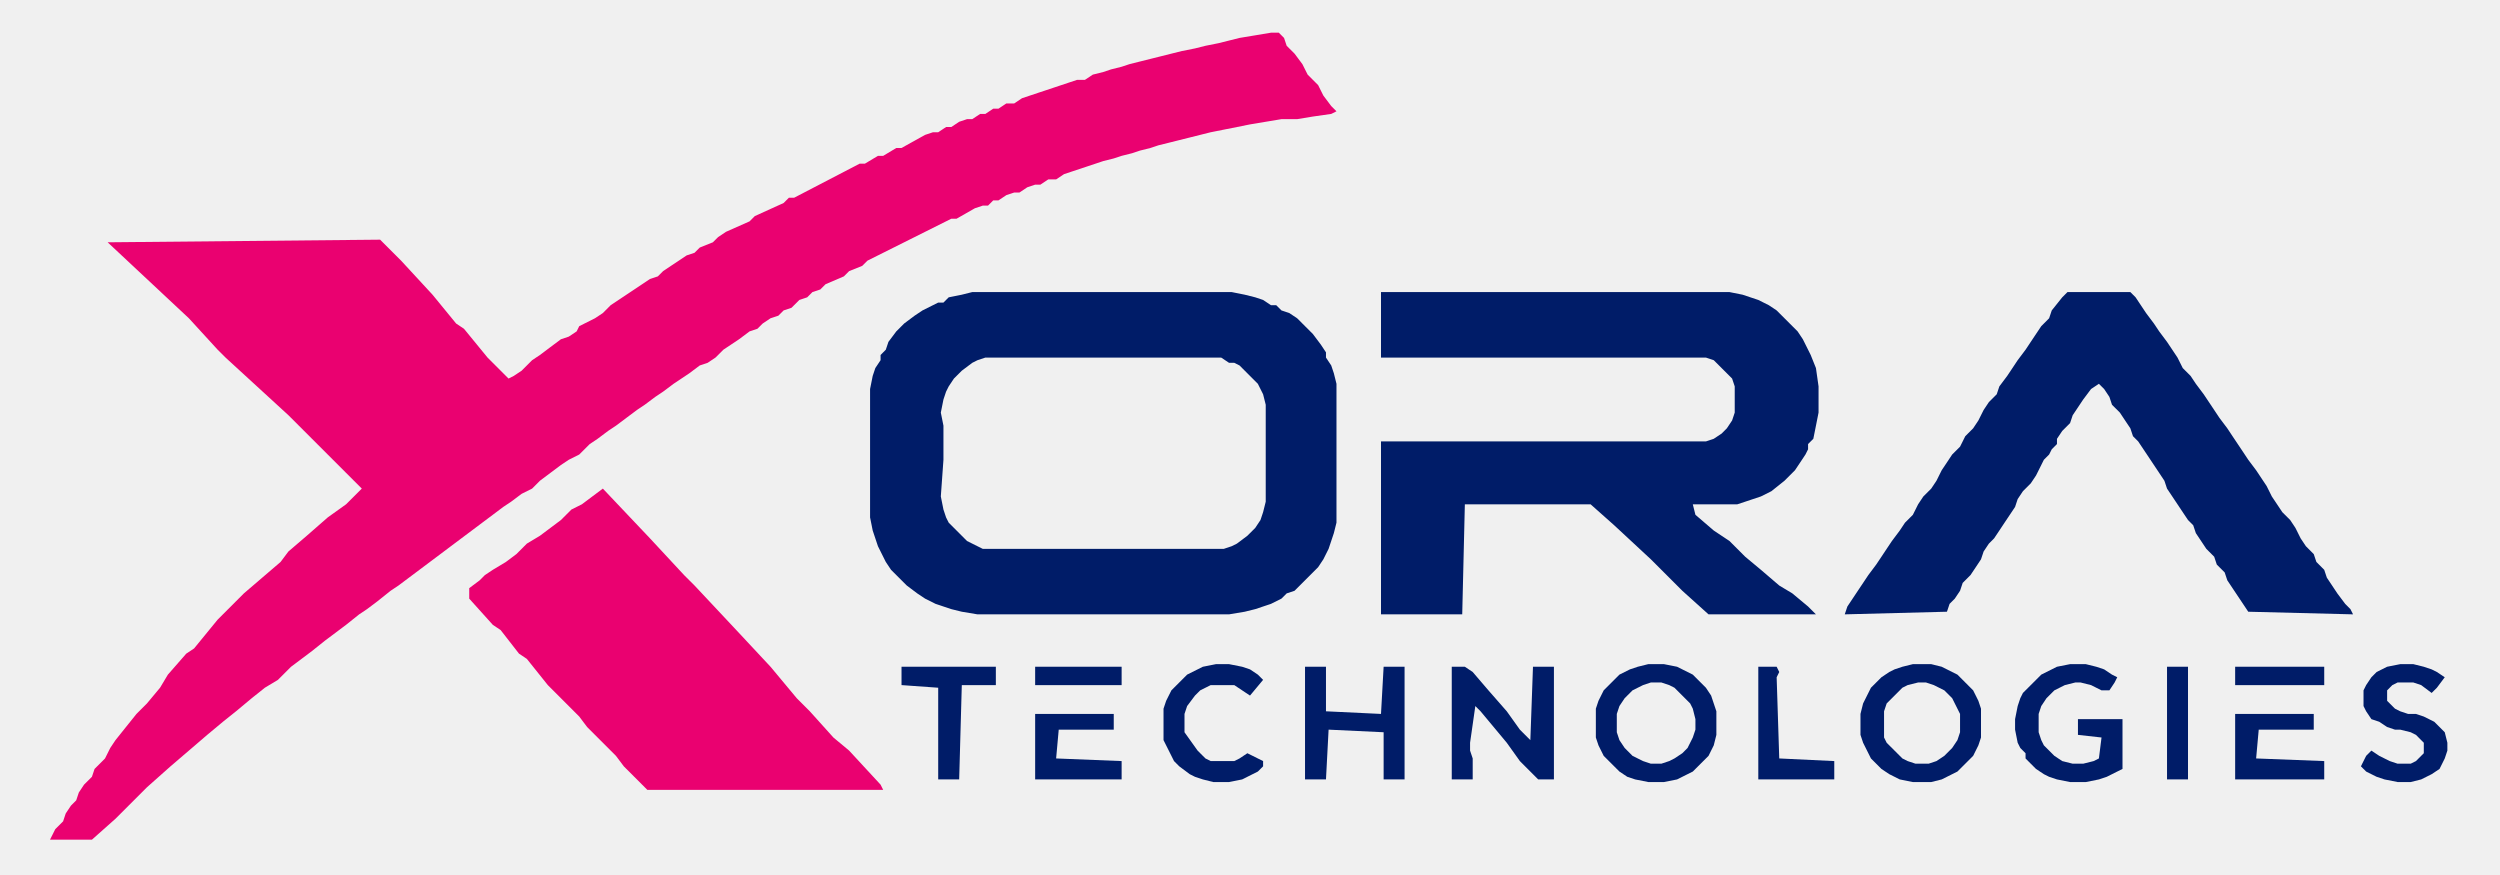
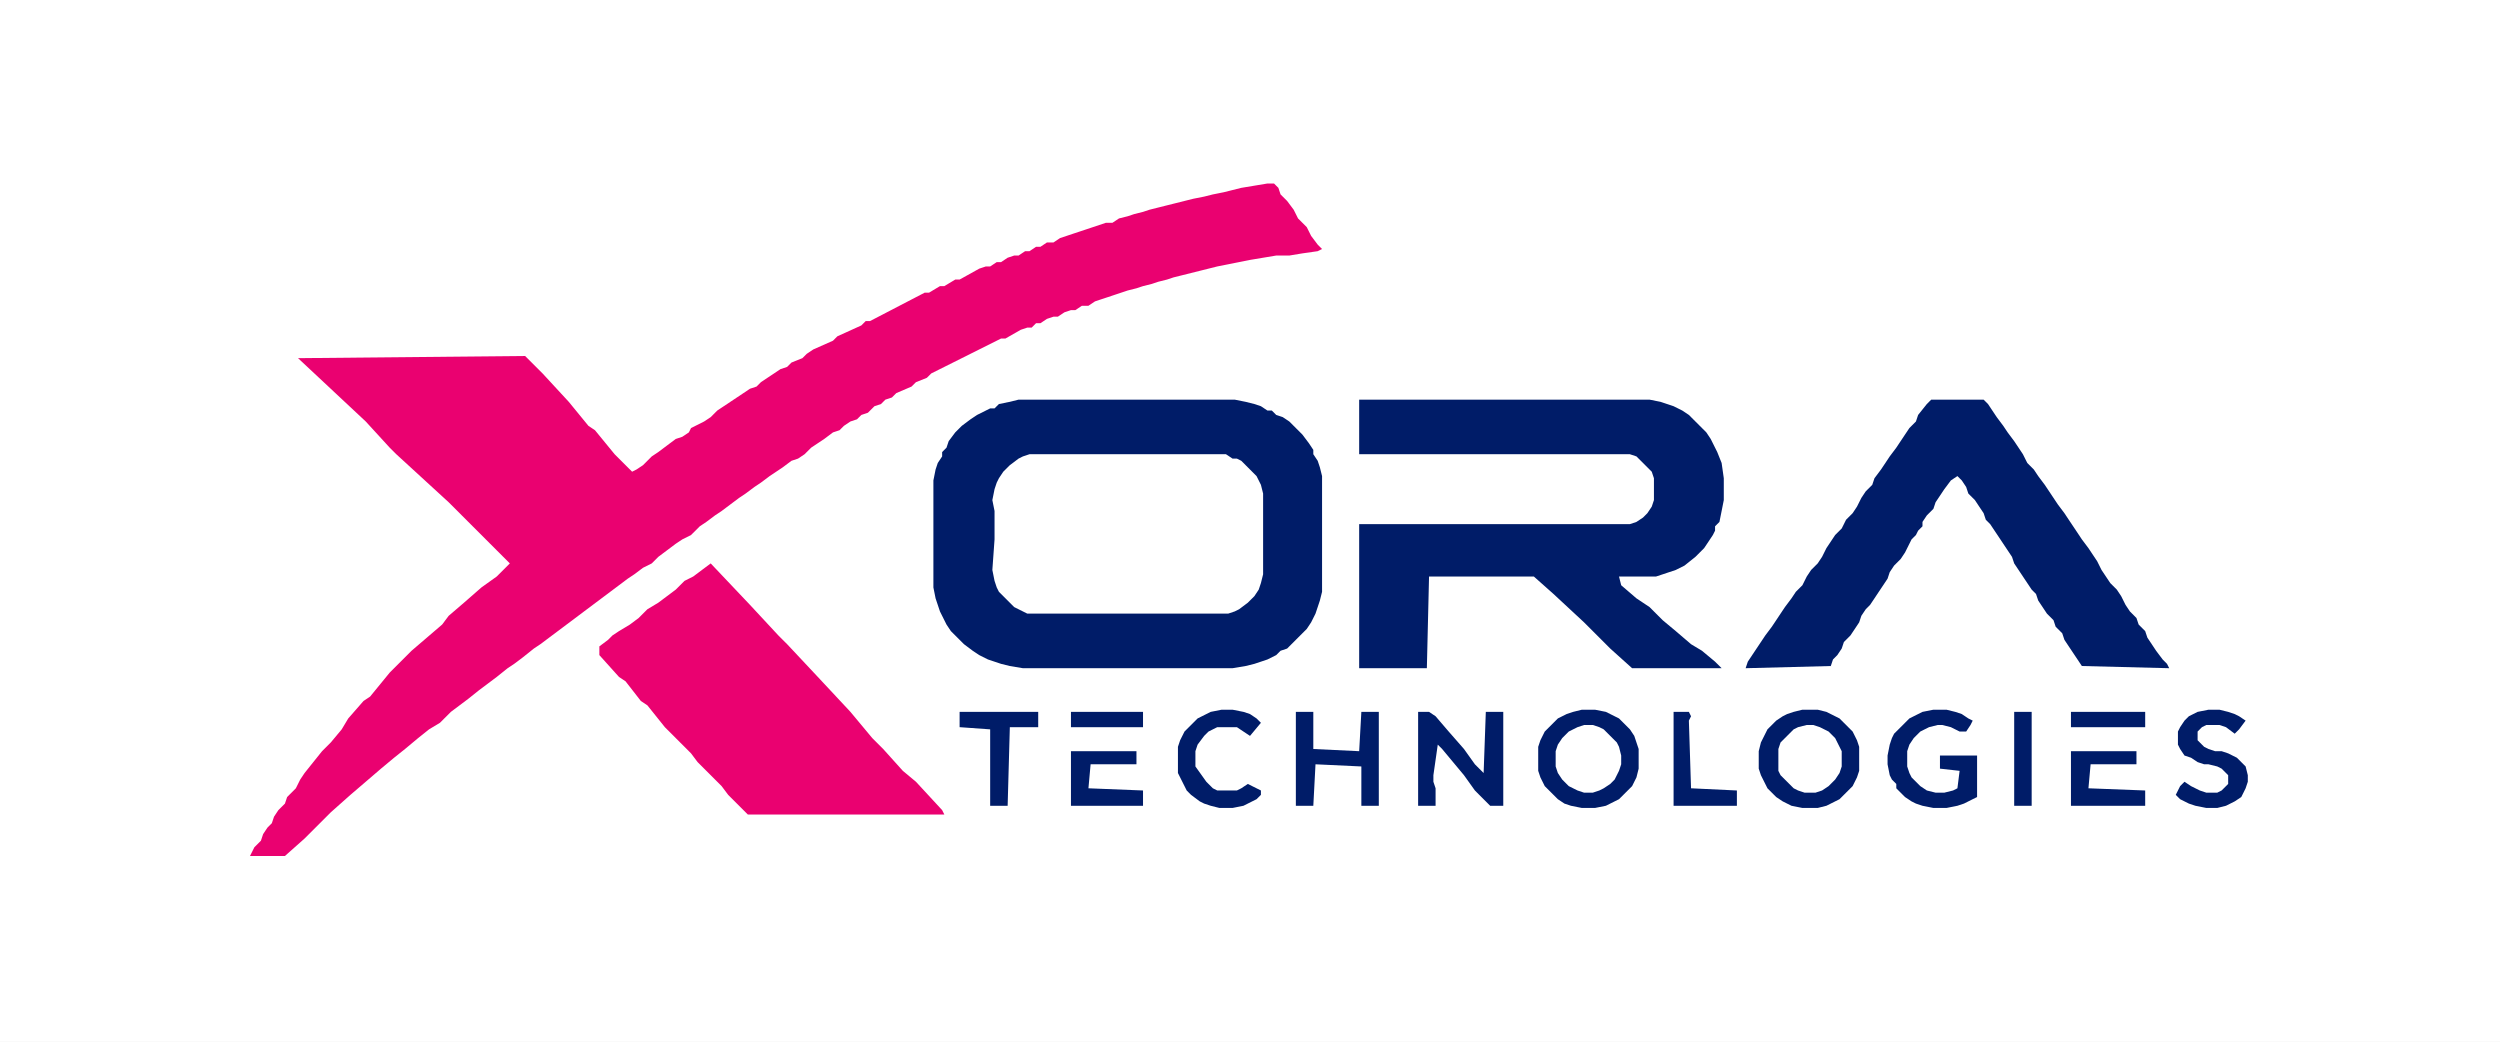
- <svg xmlns="http://www.w3.org/2000/svg" viewBox="100 75 1000 350" width="100%" height="100%">
+ <svg xmlns="http://www.w3.org/2000/svg" viewBox="0 0 1200 500" width="100%" height="100%">
+   <rect width="100%" height="100%" fill="#ffffff" />
  <g id="xora-logo">
    <path d="M 336.94 273.58 L 332.75 276.72 L 328.56 278.82 L 324.37 283.01 L 320.17 286.16 L 315.98 289.30 L 310.74 292.45 L 306.55 296.64 L 302.36 299.78 L 297.12 302.93 L 293.97 305.02 L 291.88 307.12 L 287.69 310.26 L 287.69 314.45 L 297.12 324.93 L 300.26 327.03 L 307.60 336.46 L 310.74 338.56 L 319.13 349.04 L 331.70 361.62 L 334.85 365.81 L 346.38 377.34 L 349.52 381.53 L 358.95 390.96 L 453.28 390.96 L 452.23 388.86 L 439.65 375.24 L 433.36 370.00 L 423.93 359.52 L 421.83 357.42 L 418.69 354.28 L 408.21 341.70 L 393.54 325.98 L 377.82 309.21 L 375.72 307.12 L 373.62 305.02 L 360.00 290.35 L 341.14 270.44 Z M 608.38 88.08 L 602.10 89.13 L 595.81 90.17 L 591.62 91.22 L 587.42 92.27 L 582.18 93.32 L 577.99 94.37 L 572.75 95.41 L 568.56 96.46 L 564.37 97.51 L 560.17 98.56 L 555.98 99.61 L 551.79 100.66 L 548.65 101.70 L 544.45 102.75 L 541.31 103.80 L 537.12 104.85 L 533.97 106.94 L 530.83 106.94 L 527.69 107.99 L 524.54 109.04 L 521.40 110.09 L 518.25 111.14 L 515.11 112.18 L 511.97 113.23 L 508.82 114.28 L 505.68 116.38 L 502.53 116.38 L 499.39 118.47 L 497.29 118.47 L 494.15 120.57 L 492.05 120.57 L 488.91 122.66 L 486.81 122.66 L 483.67 123.71 L 480.52 125.81 L 478.43 125.81 L 475.28 127.90 L 473.19 127.90 L 470.04 128.95 L 460.61 134.19 L 458.52 134.19 L 453.28 137.34 L 451.18 137.34 L 445.94 140.48 L 443.84 140.48 L 417.64 154.10 L 415.55 154.10 L 413.45 156.20 L 401.92 161.44 L 399.83 163.54 L 390.39 167.73 L 387.25 169.83 L 385.15 171.92 L 379.91 174.02 L 377.82 176.11 L 374.67 177.16 L 371.53 179.26 L 368.38 181.35 L 365.24 183.45 L 363.14 185.55 L 360.00 186.59 L 356.86 188.69 L 353.71 190.79 L 350.57 192.88 L 347.42 194.98 L 344.28 197.07 L 341.14 200.22 L 337.99 202.31 L 333.80 204.41 L 331.70 205.46 L 330.66 207.55 L 327.51 209.65 L 324.37 210.70 L 320.17 213.84 L 315.98 216.99 L 312.84 219.08 L 308.65 223.28 L 305.50 225.37 L 303.41 226.42 L 295.02 218.03 L 285.59 206.51 L 282.45 204.41 L 273.01 192.88 L 260.44 179.26 L 252.05 170.87 L 143.06 171.92 L 175.55 202.31 L 187.07 214.89 L 190.22 218.03 L 215.37 241.09 L 225.85 251.57 L 227.95 253.67 L 244.72 270.44 L 238.43 276.72 L 231.09 281.97 L 222.71 289.30 L 215.37 295.59 L 212.23 299.78 L 197.55 312.36 L 189.17 320.74 L 187.07 322.84 L 177.64 334.37 L 174.50 336.46 L 167.16 344.85 L 164.02 350.09 L 158.78 356.38 L 154.59 360.57 L 150.39 365.81 L 146.20 371.05 L 144.10 374.19 L 142.01 378.38 L 137.82 382.58 L 136.77 385.72 L 133.62 388.86 L 131.53 392.01 L 130.48 395.15 L 128.38 397.25 L 126.29 400.39 L 125.24 403.54 L 122.10 406.68 L 121.05 408.78 L 120.00 410.87 L 136.77 410.87 L 146.20 402.49 L 158.78 389.91 L 168.21 381.53 L 175.55 375.24 L 182.88 368.95 L 189.17 363.71 L 194.41 359.52 L 200.70 354.28 L 205.94 350.09 L 211.18 346.94 L 216.42 341.70 L 220.61 338.56 L 224.80 335.41 L 230.04 331.22 L 234.24 328.08 L 238.43 324.93 L 243.67 320.74 L 246.81 318.65 L 251.00 315.50 L 256.24 311.31 L 259.39 309.21 L 263.58 306.07 L 267.77 302.93 L 271.97 299.78 L 276.16 296.64 L 280.35 293.49 L 284.54 290.35 L 288.73 287.21 L 292.93 284.06 L 297.12 280.92 L 301.31 277.77 L 304.45 275.68 L 308.65 272.53 L 312.84 270.44 L 315.98 267.29 L 320.17 264.15 L 324.37 261.00 L 327.51 258.91 L 331.70 256.81 L 335.90 252.62 L 339.04 250.52 L 343.23 247.38 L 346.38 245.28 L 350.57 242.14 L 354.76 239.00 L 357.90 236.90 L 362.10 233.76 L 365.24 231.66 L 369.43 228.52 L 372.58 226.42 L 375.72 224.32 L 379.91 221.18 L 383.06 220.13 L 386.20 218.03 L 389.34 214.89 L 392.49 212.79 L 395.63 210.70 L 399.83 207.55 L 402.97 206.51 L 405.07 204.41 L 408.21 202.31 L 411.35 201.27 L 413.45 199.17 L 416.59 198.12 L 419.74 194.98 L 422.88 193.93 L 424.98 191.83 L 428.12 190.79 L 430.22 188.69 L 437.55 185.55 L 439.65 183.45 L 444.89 181.35 L 446.99 179.26 L 480.52 162.49 L 482.62 162.49 L 489.96 158.30 L 493.10 157.25 L 495.20 157.25 L 497.29 155.15 L 499.39 155.15 L 502.53 153.06 L 505.68 152.01 L 507.77 152.01 L 510.92 149.91 L 514.06 148.86 L 516.16 148.86 L 519.30 146.77 L 522.45 146.77 L 525.59 144.67 L 528.73 143.62 L 531.88 142.58 L 535.02 141.53 L 538.17 140.48 L 541.31 139.43 L 545.50 138.38 L 548.65 137.34 L 552.84 136.29 L 555.98 135.24 L 560.17 134.19 L 563.32 133.14 L 567.51 132.10 L 571.70 131.05 L 575.90 130.00 L 580.09 128.95 L 584.28 127.90 L 589.52 126.86 L 594.76 125.81 L 600.00 124.76 L 606.29 123.71 L 612.58 122.66 L 618.86 122.66 L 625.15 121.62 L 632.49 120.57 L 634.59 119.52 L 632.49 117.42 L 629.34 113.23 L 627.25 109.04 L 623.06 104.85 L 620.96 100.66 L 617.82 96.46 L 614.67 93.32 L 613.62 90.17 L 611.53 88.08 Z" fill="#EA0170" fill-rule="evenodd" />
    <path d="M 994.06 360.57 L 994.06 386.77 L 1029.69 386.77 L 1029.69 379.43 L 1002.45 378.38 L 1003.49 366.86 L 1025.50 366.86 L 1025.50 360.57 Z M 514.06 360.57 L 514.06 386.77 L 548.65 386.77 L 548.65 379.43 L 522.45 378.38 L 523.49 366.86 L 545.50 366.86 L 545.50 360.57 Z M 994.06 341.70 L 994.06 349.04 L 1029.69 349.04 L 1029.69 341.70 Z M 966.81 341.70 L 966.81 386.77 L 975.20 386.77 L 975.20 341.70 Z M 803.32 341.70 L 803.32 386.77 L 833.71 386.77 L 833.71 379.43 L 811.70 378.38 L 810.66 345.90 L 811.70 343.80 L 810.66 341.70 Z M 680.70 341.70 L 680.70 386.77 L 689.08 386.77 L 689.08 380.48 L 689.08 378.38 L 688.03 375.24 L 688.03 372.10 L 690.13 357.42 L 692.23 359.52 L 697.47 365.81 L 702.71 372.10 L 707.95 379.43 L 710.04 381.53 L 715.28 386.77 L 721.57 386.77 L 721.57 341.70 L 713.19 341.70 L 712.14 371.05 L 707.95 366.86 L 702.71 359.52 L 695.37 351.14 L 689.08 343.80 L 685.94 341.70 Z M 622.01 341.70 L 622.01 386.77 L 630.39 386.77 L 631.44 366.86 L 653.45 367.90 L 653.45 386.77 L 661.83 386.77 L 661.83 341.70 L 653.45 341.70 L 652.40 360.57 L 630.39 359.52 L 630.39 341.70 Z M 514.06 341.70 L 514.06 349.04 L 548.65 349.04 L 548.65 341.70 Z M 460.61 341.70 L 460.61 349.04 L 475.28 350.09 L 475.28 386.77 L 483.67 386.77 L 484.72 349.04 L 498.34 349.04 L 498.34 341.70 Z M 1060.09 340.66 L 1054.85 341.70 L 1050.66 343.80 L 1048.56 345.90 L 1046.46 349.04 L 1045.41 351.14 L 1045.41 357.42 L 1046.46 359.52 L 1048.56 362.66 L 1051.70 363.71 L 1054.85 365.81 L 1057.99 366.86 L 1060.09 366.86 L 1064.28 367.90 L 1066.38 368.95 L 1069.52 372.10 L 1069.52 376.29 L 1066.38 379.43 L 1064.28 380.48 L 1059.04 380.48 L 1055.90 379.43 L 1051.70 377.34 L 1048.56 375.24 L 1046.46 377.34 L 1044.37 381.53 L 1046.46 383.62 L 1050.66 385.72 L 1053.80 386.77 L 1059.04 387.82 L 1064.28 387.82 L 1068.47 386.77 L 1072.66 384.67 L 1075.81 382.58 L 1076.86 380.48 L 1077.90 378.38 L 1078.95 375.24 L 1078.95 372.10 L 1077.90 367.90 L 1073.71 363.71 L 1069.52 361.62 L 1066.38 360.57 L 1063.23 360.57 L 1060.09 359.52 L 1057.99 358.47 L 1054.85 355.33 L 1054.85 351.14 L 1056.94 349.04 L 1059.04 347.99 L 1065.33 347.99 L 1068.47 349.04 L 1072.66 352.18 L 1074.76 350.09 L 1077.90 345.90 L 1074.76 343.80 L 1072.66 342.75 L 1069.52 341.70 L 1065.33 340.66 Z M 928.03 340.66 L 922.79 341.70 L 916.51 344.85 L 909.17 352.18 L 908.12 354.28 L 907.07 357.42 L 906.03 362.66 L 906.03 366.86 L 907.07 372.10 L 908.12 374.19 L 910.22 376.29 L 910.22 378.38 L 912.31 380.48 L 914.41 382.58 L 917.55 384.67 L 919.65 385.72 L 922.79 386.77 L 928.03 387.82 L 934.32 387.82 L 939.56 386.77 L 942.71 385.72 L 946.90 383.62 L 949.00 382.58 L 949.00 362.66 L 931.18 362.66 L 931.18 368.95 L 940.61 370.00 L 939.56 378.38 L 937.47 379.43 L 933.28 380.48 L 929.08 380.48 L 924.89 379.43 L 921.75 377.34 L 917.55 373.14 L 916.51 371.05 L 915.46 367.90 L 915.46 360.57 L 916.51 357.42 L 918.60 354.28 L 921.75 351.14 L 925.94 349.04 L 930.13 347.99 L 932.23 347.99 L 936.42 349.04 L 940.61 351.14 L 943.76 351.14 L 945.85 347.99 L 946.90 345.90 L 944.80 344.85 L 941.66 342.75 L 938.52 341.70 L 934.32 340.66 Z M 865.15 340.66 L 860.96 341.70 L 857.82 342.75 L 855.72 343.80 L 852.58 345.90 L 848.38 350.09 L 845.24 356.38 L 844.19 360.57 L 844.19 368.95 L 845.24 372.10 L 848.38 378.38 L 852.58 382.58 L 855.72 384.67 L 859.91 386.77 L 865.15 387.82 L 872.49 387.82 L 876.68 386.77 L 882.97 383.62 L 889.26 377.34 L 891.35 373.14 L 892.40 370.00 L 892.40 358.47 L 891.35 355.33 L 889.26 351.14 L 882.97 344.85 L 876.68 341.70 L 872.49 340.66 Z M 867.25 347.99 L 870.39 347.99 L 873.54 349.04 L 877.73 351.14 L 880.87 354.28 L 884.02 360.57 L 884.02 367.90 L 882.97 371.05 L 880.87 374.19 L 877.73 377.34 L 874.59 379.43 L 871.44 380.48 L 866.20 380.48 L 863.06 379.43 L 860.96 378.38 L 854.67 372.10 L 853.62 370.00 L 853.62 359.52 L 854.67 356.38 L 860.96 350.09 L 863.06 349.04 Z M 759.30 340.66 L 755.11 341.70 L 751.97 342.75 L 747.77 344.85 L 741.48 351.14 L 739.39 355.33 L 738.34 358.47 L 738.34 370.00 L 739.39 373.14 L 741.48 377.34 L 747.77 383.62 L 750.92 385.72 L 754.06 386.77 L 759.30 387.82 L 765.59 387.82 L 770.83 386.77 L 777.12 383.62 L 783.41 377.34 L 785.50 373.14 L 786.55 368.95 L 786.55 359.52 L 785.50 356.38 L 784.45 353.23 L 782.36 350.09 L 777.12 344.85 L 770.83 341.70 L 765.59 340.66 Z M 760.35 347.99 L 764.54 347.99 L 767.69 349.04 L 769.78 350.09 L 776.07 356.38 L 777.12 358.47 L 778.17 362.66 L 778.17 366.86 L 777.12 370.00 L 775.02 374.19 L 772.93 376.29 L 769.78 378.38 L 767.69 379.43 L 764.54 380.48 L 760.35 380.48 L 757.21 379.43 L 753.01 377.34 L 749.87 374.19 L 747.77 371.05 L 746.72 367.90 L 746.72 360.57 L 747.77 357.42 L 749.87 354.28 L 753.01 351.14 L 757.21 349.04 Z M 586.38 340.66 L 581.14 341.70 L 574.85 344.85 L 568.56 351.14 L 566.46 355.33 L 565.41 358.47 L 565.41 371.05 L 569.61 379.43 L 571.70 381.53 L 575.90 384.67 L 577.99 385.72 L 581.14 386.77 L 585.33 387.82 L 591.62 387.82 L 596.86 386.77 L 603.14 383.62 L 605.24 381.53 L 605.24 379.43 L 598.95 376.29 L 595.81 378.38 L 593.71 379.43 L 590.57 379.43 L 587.42 379.43 L 584.28 379.43 L 582.18 378.38 L 579.04 375.24 L 573.80 367.90 L 573.80 360.57 L 574.85 357.42 L 577.99 353.23 L 580.09 351.14 L 584.28 349.04 L 587.42 349.04 L 590.57 349.04 L 593.71 349.04 L 596.86 351.14 L 600.00 353.23 L 605.24 346.94 L 603.14 344.85 L 600.00 342.75 L 596.86 341.70 L 591.62 340.66 Z M 926.99 191.83 L 924.89 193.93 L 920.70 199.17 L 919.65 202.31 L 916.51 205.46 L 914.41 208.60 L 912.31 211.75 L 910.22 214.89 L 907.07 219.08 L 904.98 222.23 L 902.88 225.37 L 899.74 229.56 L 898.69 232.71 L 895.55 235.85 L 893.45 239.00 L 891.35 243.19 L 889.26 246.33 L 886.11 249.48 L 884.02 253.67 L 880.87 256.81 L 878.78 259.96 L 876.68 263.10 L 874.59 267.29 L 872.49 270.44 L 869.34 273.58 L 867.25 276.72 L 865.15 280.92 L 862.01 284.06 L 859.91 287.21 L 856.77 291.40 L 854.67 294.54 L 852.58 297.69 L 850.48 300.83 L 847.34 305.02 L 845.24 308.17 L 843.14 311.31 L 841.05 314.45 L 838.95 317.60 L 837.90 320.74 L 878.78 319.69 L 879.83 316.55 L 881.92 314.45 L 884.02 311.31 L 885.07 308.17 L 888.21 305.02 L 890.31 301.88 L 892.40 298.73 L 893.45 295.59 L 895.55 292.45 L 897.64 290.35 L 899.74 287.21 L 901.83 284.06 L 903.93 280.92 L 906.03 277.77 L 907.07 274.63 L 909.17 271.48 L 912.31 268.34 L 914.41 265.20 L 915.46 263.10 L 917.55 258.91 L 919.65 256.81 L 920.70 254.72 L 922.79 252.62 L 922.79 250.52 L 924.89 247.38 L 928.03 244.24 L 929.08 241.09 L 931.18 237.95 L 933.28 234.80 L 936.42 230.61 L 939.56 228.52 L 941.66 230.61 L 943.76 233.76 L 944.80 236.90 L 947.95 240.04 L 950.04 243.19 L 952.14 246.33 L 953.19 249.48 L 955.28 251.57 L 957.38 254.72 L 959.48 257.86 L 961.57 261.00 L 963.67 264.15 L 965.76 267.29 L 966.81 270.44 L 968.91 273.58 L 971.00 276.72 L 973.10 279.87 L 975.20 283.01 L 977.29 285.11 L 978.34 288.25 L 980.44 291.40 L 982.53 294.54 L 985.68 297.69 L 986.72 300.83 L 989.87 303.97 L 990.92 307.12 L 993.01 310.26 L 995.11 313.41 L 997.21 316.55 L 999.30 319.69 L 1041.22 320.74 L 1040.17 318.65 L 1038.08 316.55 L 1034.93 312.36 L 1032.84 309.21 L 1030.74 306.07 L 1029.69 302.93 L 1026.55 299.78 L 1025.50 296.64 L 1022.36 293.49 L 1020.26 290.35 L 1018.17 286.16 L 1016.07 283.01 L 1012.93 279.87 L 1010.83 276.72 L 1008.73 273.58 L 1006.64 269.39 L 1004.54 266.24 L 1002.45 263.10 L 999.30 258.91 L 997.21 255.76 L 995.11 252.62 L 993.01 249.48 L 990.92 246.33 L 987.77 242.14 L 985.68 239.00 L 983.58 235.85 L 981.48 232.71 L 978.34 228.52 L 976.24 225.37 L 973.10 222.23 L 971.00 218.03 L 968.91 214.89 L 966.81 211.75 L 963.67 207.55 L 961.57 204.41 L 958.43 200.22 L 956.33 197.07 L 954.24 193.93 L 952.14 191.83 Z M 652.40 191.83 L 652.40 218.03 L 782.36 218.03 L 785.50 219.08 L 792.84 226.42 L 793.89 229.56 L 793.89 240.04 L 792.84 243.19 L 790.74 246.33 L 788.65 248.43 L 785.50 250.52 L 782.36 251.57 L 652.40 251.57 L 652.40 320.74 L 684.89 320.74 L 685.94 276.72 L 736.24 276.72 L 745.68 285.11 L 760.35 298.73 L 772.93 311.31 L 783.41 320.74 L 826.38 320.74 L 823.23 317.60 L 816.94 312.36 L 811.70 309.21 L 804.37 302.93 L 798.08 297.69 L 791.79 291.40 L 785.50 287.21 L 778.17 280.92 L 777.12 276.72 L 794.93 276.72 L 798.08 275.68 L 801.22 274.63 L 804.37 273.58 L 808.56 271.48 L 813.80 267.29 L 817.99 263.10 L 820.09 259.96 L 822.18 256.81 L 823.23 254.72 L 823.23 252.62 L 825.33 250.52 L 826.38 245.28 L 827.42 240.04 L 827.42 232.71 L 827.42 229.56 L 826.38 222.23 L 824.28 216.99 L 821.14 210.70 L 819.04 207.55 L 815.90 204.41 L 813.80 202.31 L 810.66 199.17 L 807.51 197.07 L 803.32 194.98 L 800.17 193.93 L 797.03 192.88 L 791.79 191.83 Z M 488.91 191.83 L 484.72 192.88 L 479.48 193.93 L 477.38 196.03 L 475.28 196.03 L 469.00 199.17 L 465.85 201.27 L 461.66 204.41 L 458.52 207.55 L 455.37 211.75 L 454.32 214.89 L 452.23 216.99 L 452.23 219.08 L 450.13 222.23 L 449.08 225.37 L 448.03 230.61 L 448.03 281.97 L 449.08 287.21 L 450.13 290.35 L 451.18 293.49 L 454.32 299.78 L 456.42 302.93 L 462.71 309.21 L 466.90 312.36 L 470.04 314.45 L 474.24 316.55 L 477.38 317.60 L 480.52 318.65 L 484.72 319.69 L 491.00 320.74 L 591.62 320.74 L 597.90 319.69 L 602.10 318.65 L 605.24 317.60 L 608.38 316.55 L 612.58 314.45 L 614.67 312.36 L 617.82 311.31 L 627.25 301.88 L 629.34 298.73 L 631.44 294.54 L 632.49 291.40 L 633.54 288.25 L 634.59 284.06 L 634.59 228.52 L 633.54 224.32 L 632.49 221.18 L 630.39 218.03 L 630.39 215.94 L 628.30 212.79 L 625.15 208.60 L 618.86 202.31 L 615.72 200.22 L 612.58 199.17 L 610.48 197.07 L 608.38 197.07 L 605.24 194.98 L 602.10 193.93 L 597.90 192.88 L 592.66 191.83 Z M 494.15 218.03 L 588.47 218.03 L 591.62 220.13 L 593.71 220.13 L 595.81 221.18 L 603.14 228.52 L 605.24 232.71 L 606.29 236.90 L 606.29 275.68 L 605.24 279.87 L 604.19 283.01 L 602.10 286.16 L 598.95 289.30 L 594.76 292.45 L 592.66 293.49 L 589.52 294.54 L 493.10 294.54 L 486.81 291.40 L 479.48 284.06 L 478.43 281.97 L 477.38 278.82 L 476.33 273.58 L 477.38 258.91 L 477.38 256.81 L 477.38 247.38 L 477.38 245.28 L 476.33 240.04 L 477.38 234.80 L 478.43 231.66 L 479.48 229.56 L 481.57 226.42 L 484.72 223.28 L 488.91 220.13 L 491.00 219.08 Z" fill="#001C68" fill-rule="evenodd" />
  </g>
</svg>
